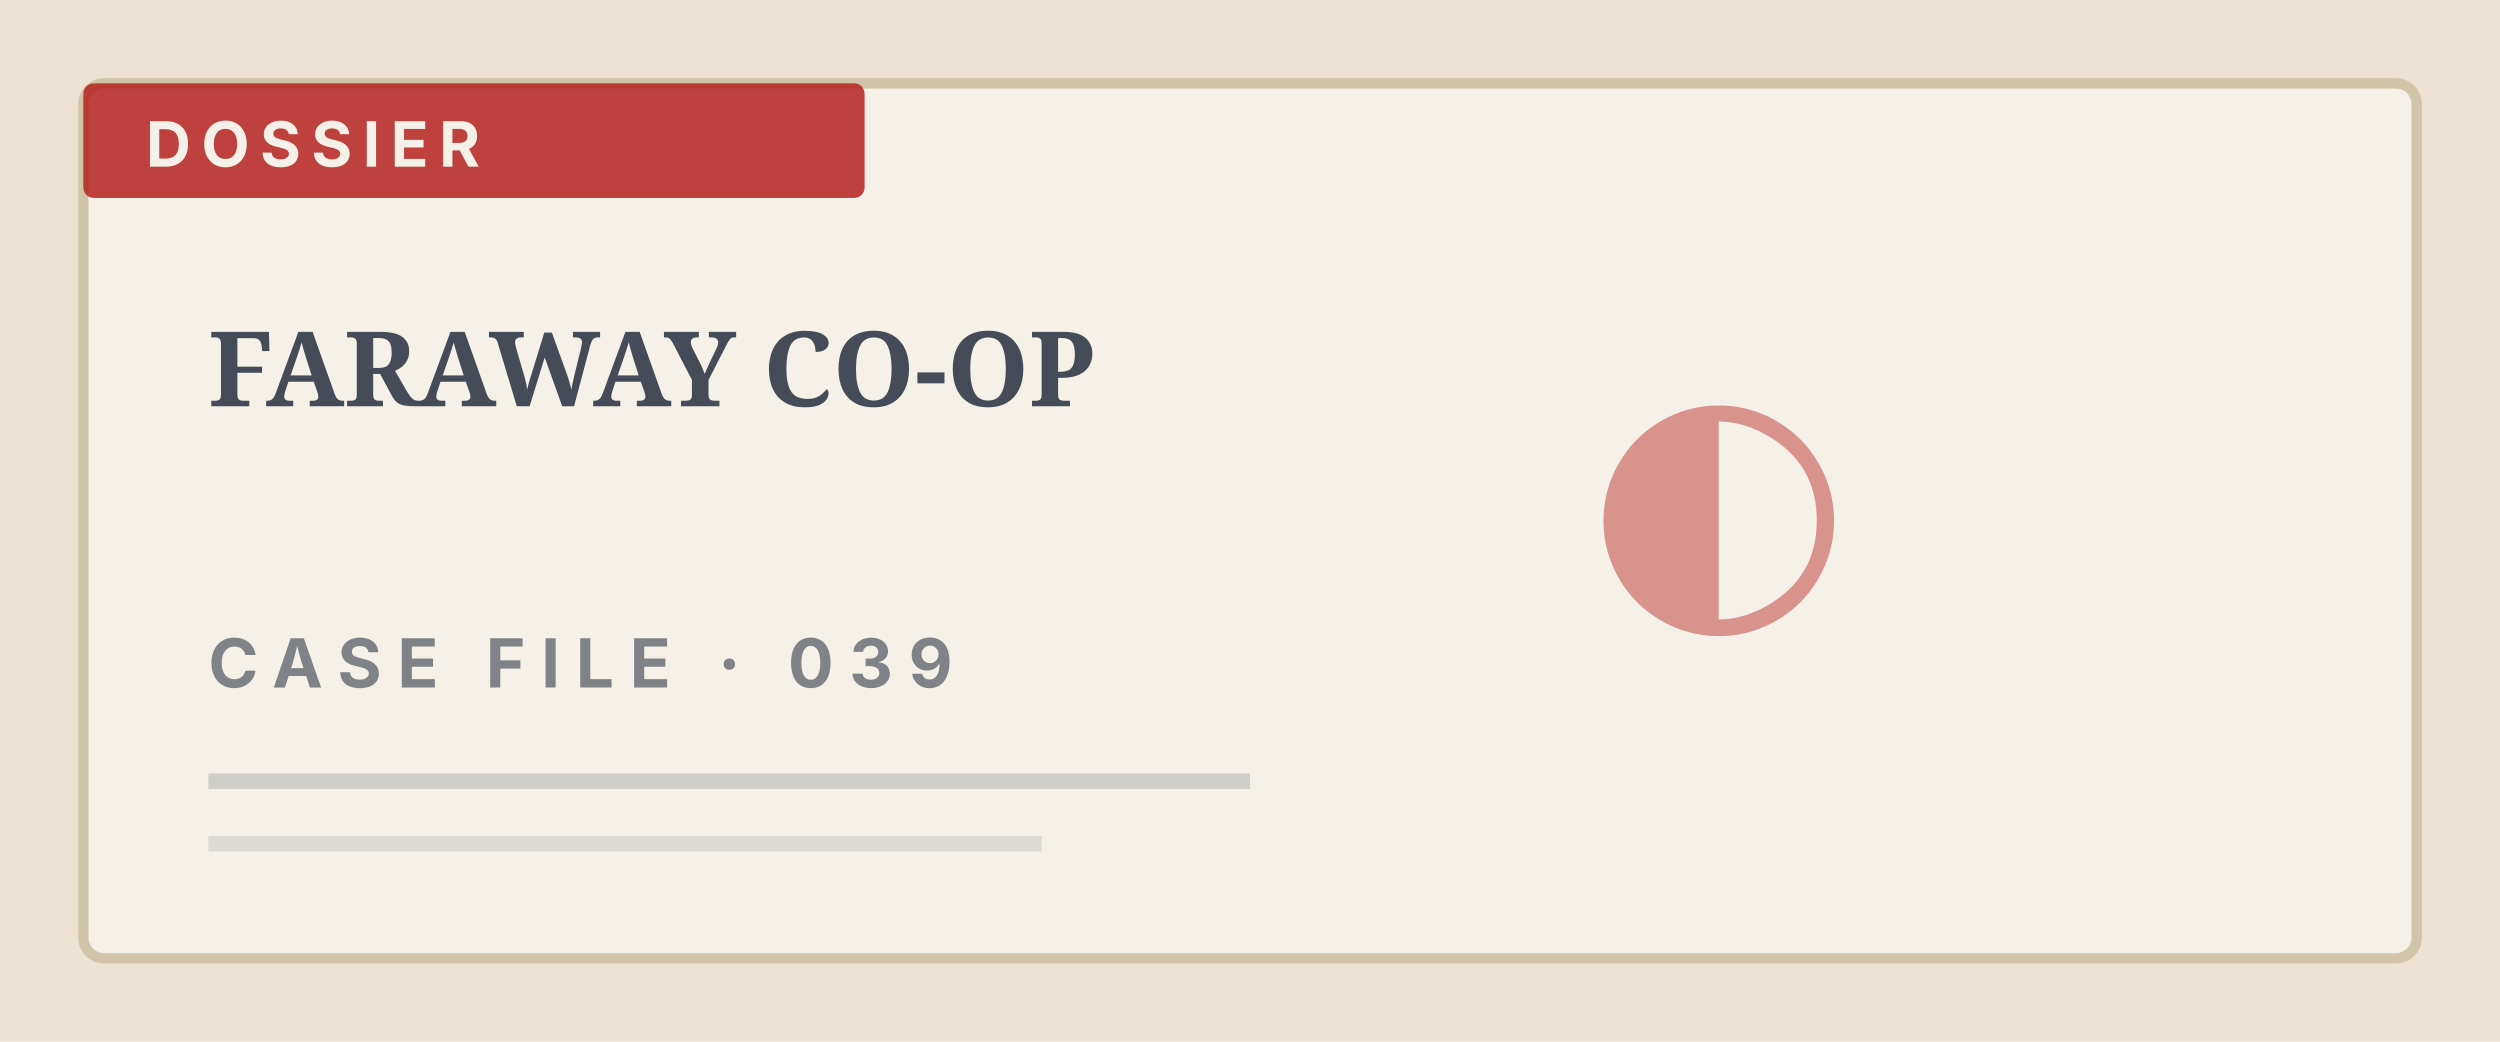
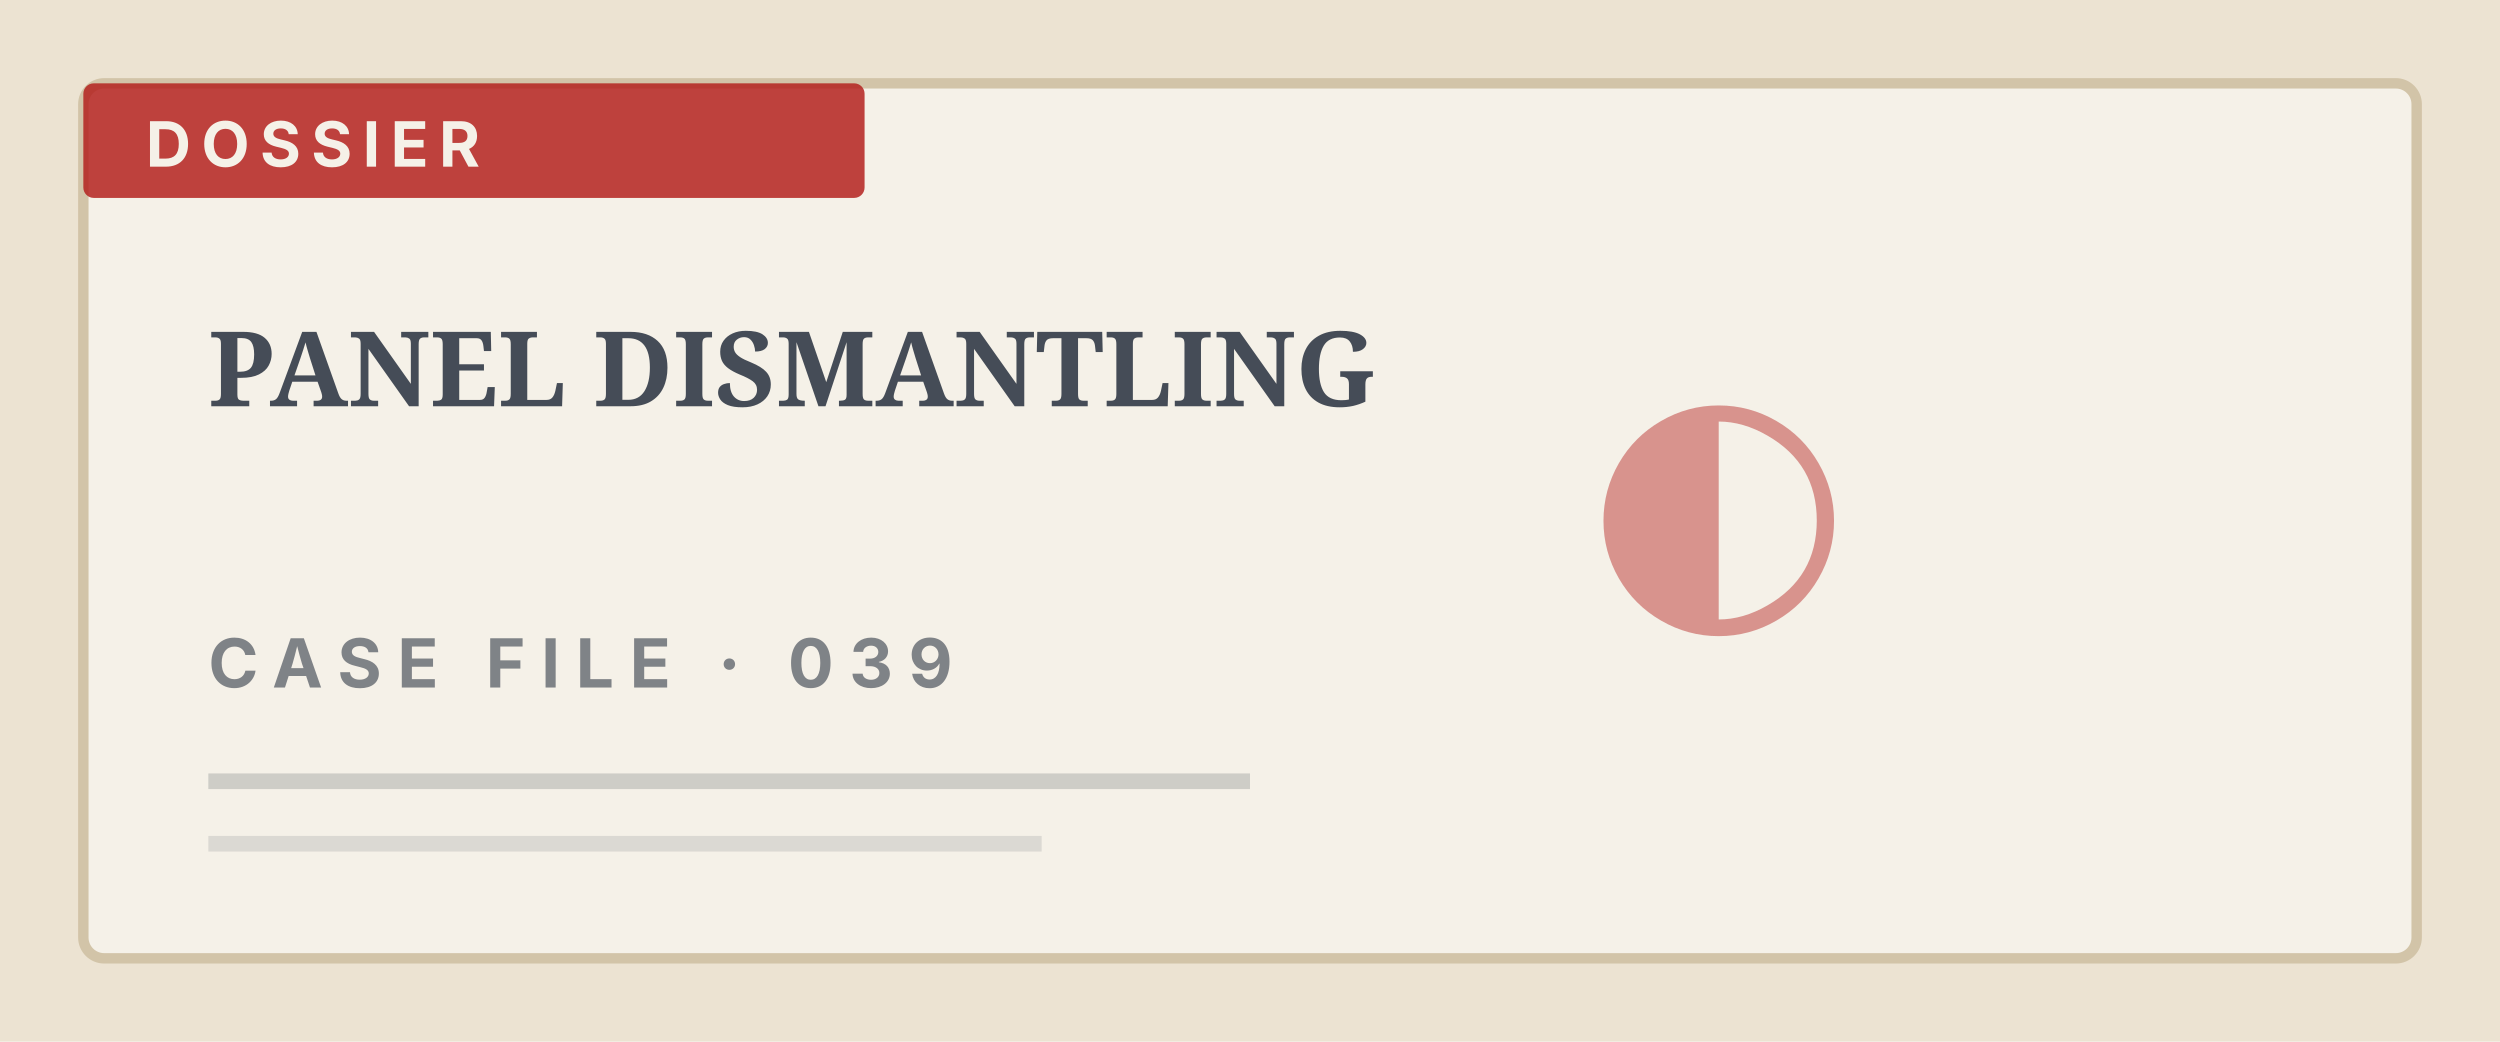
- <svg xmlns="http://www.w3.org/2000/svg" viewBox="0 0 480 200" width="480" height="200" role="img" aria-label="FARAWAY CO-OP case cover">
+ <svg xmlns="http://www.w3.org/2000/svg" viewBox="0 0 480 200" width="480" height="200" role="img" aria-label="PANEL DISMANTLING case cover">
  <rect width="480" height="200" fill="#ECE3D2" />
  <rect x="16" y="16" width="448" height="168" rx="4" fill="#F5F1E8" stroke="#D2C4A8" stroke-width="2" />
  <rect x="16" y="16" width="150" height="22" rx="2" fill="#B4231F" fill-opacity=".85" />
  <text x="28" y="32" font-family="Inter, sans-serif" font-size="12" letter-spacing="2" fill="#F5F1E8" font-weight="700">DOSSIER</text>
  <text x="330" y="115" text-anchor="middle" font-family="serif" font-size="58" fill="#B4231F" fill-opacity=".45">◐</text>
  <line x1="40" y1="150" x2="240" y2="150" stroke="#1F2937" stroke-opacity=".18" stroke-width="3" />
  <line x1="40" y1="162" x2="200" y2="162" stroke="#1F2937" stroke-opacity=".12" stroke-width="3" />
-   <text x="40" y="78" font-family="'IBM Plex Serif', serif" font-size="20" fill="#1F2937" fill-opacity=".82" font-weight="700">FARAWAY CO-OP</text>
+   <text x="40" y="78" font-family="'IBM Plex Serif', serif" font-size="20" fill="#1F2937" fill-opacity=".82" font-weight="700">PANEL DISMANTLING</text>
  <text x="40" y="132" font-family="Inter, sans-serif" font-size="13" letter-spacing="3" fill="#1F2937" fill-opacity=".55" font-weight="700">CASE FILE · 039</text>
</svg>
